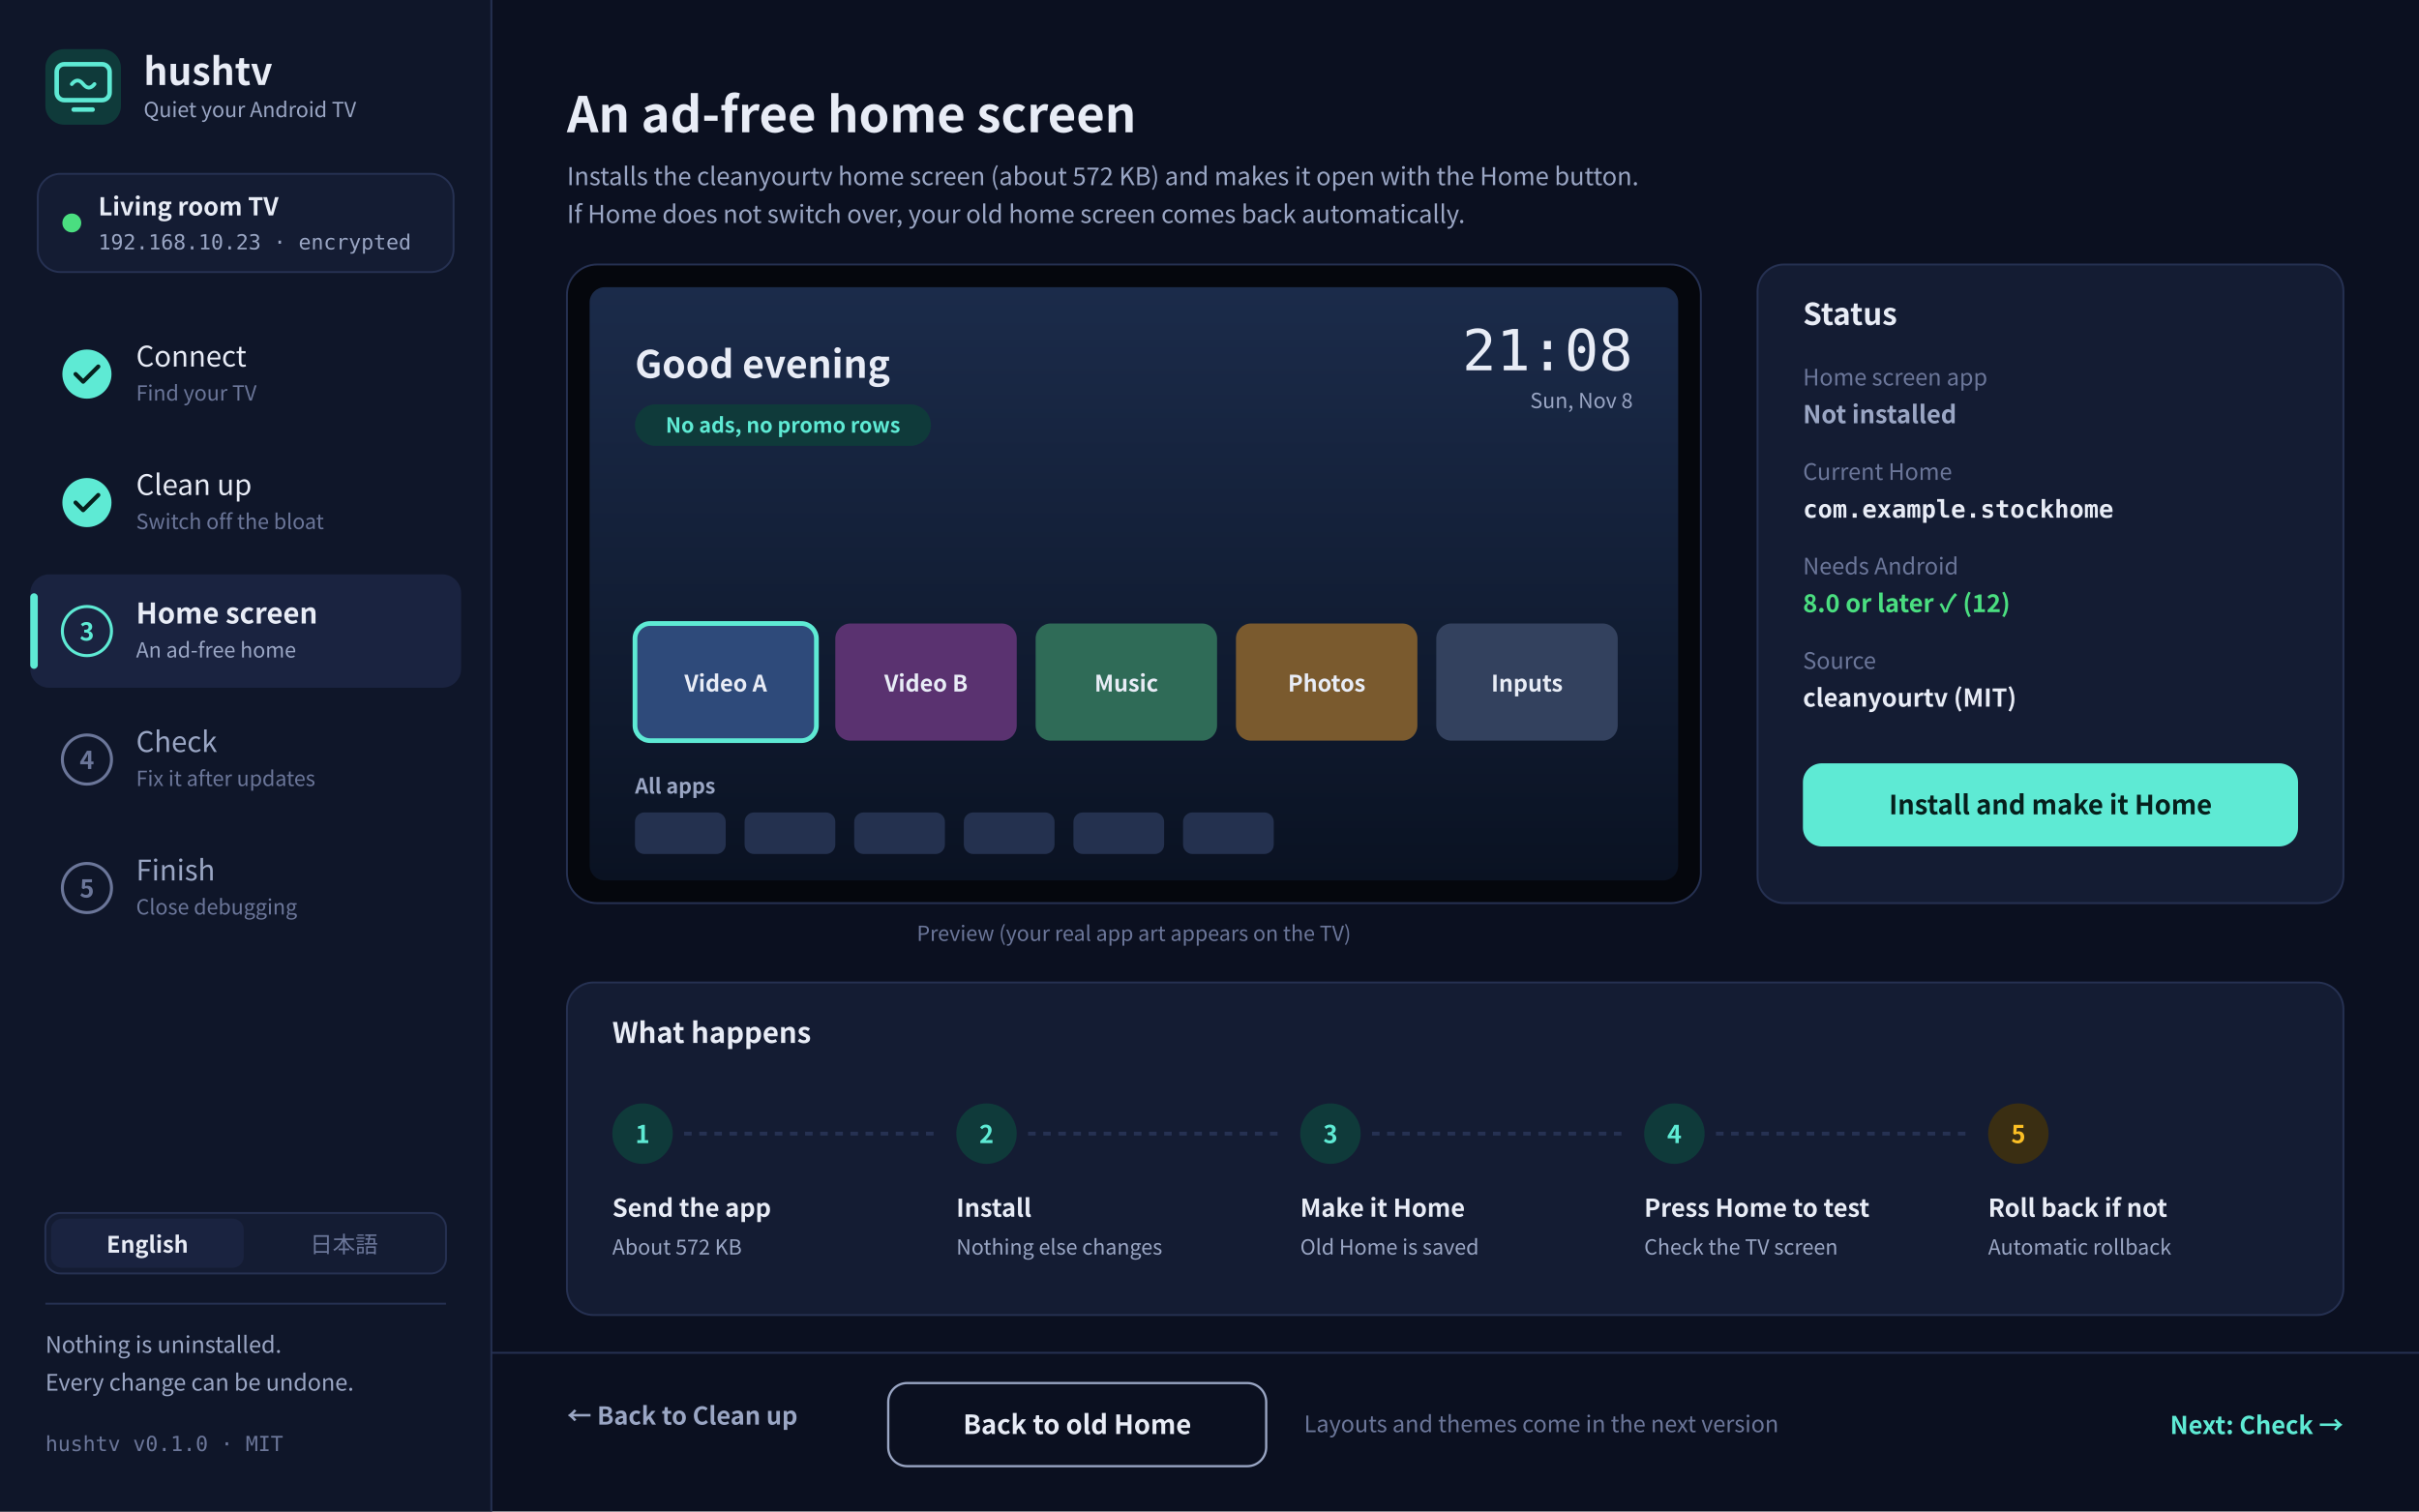
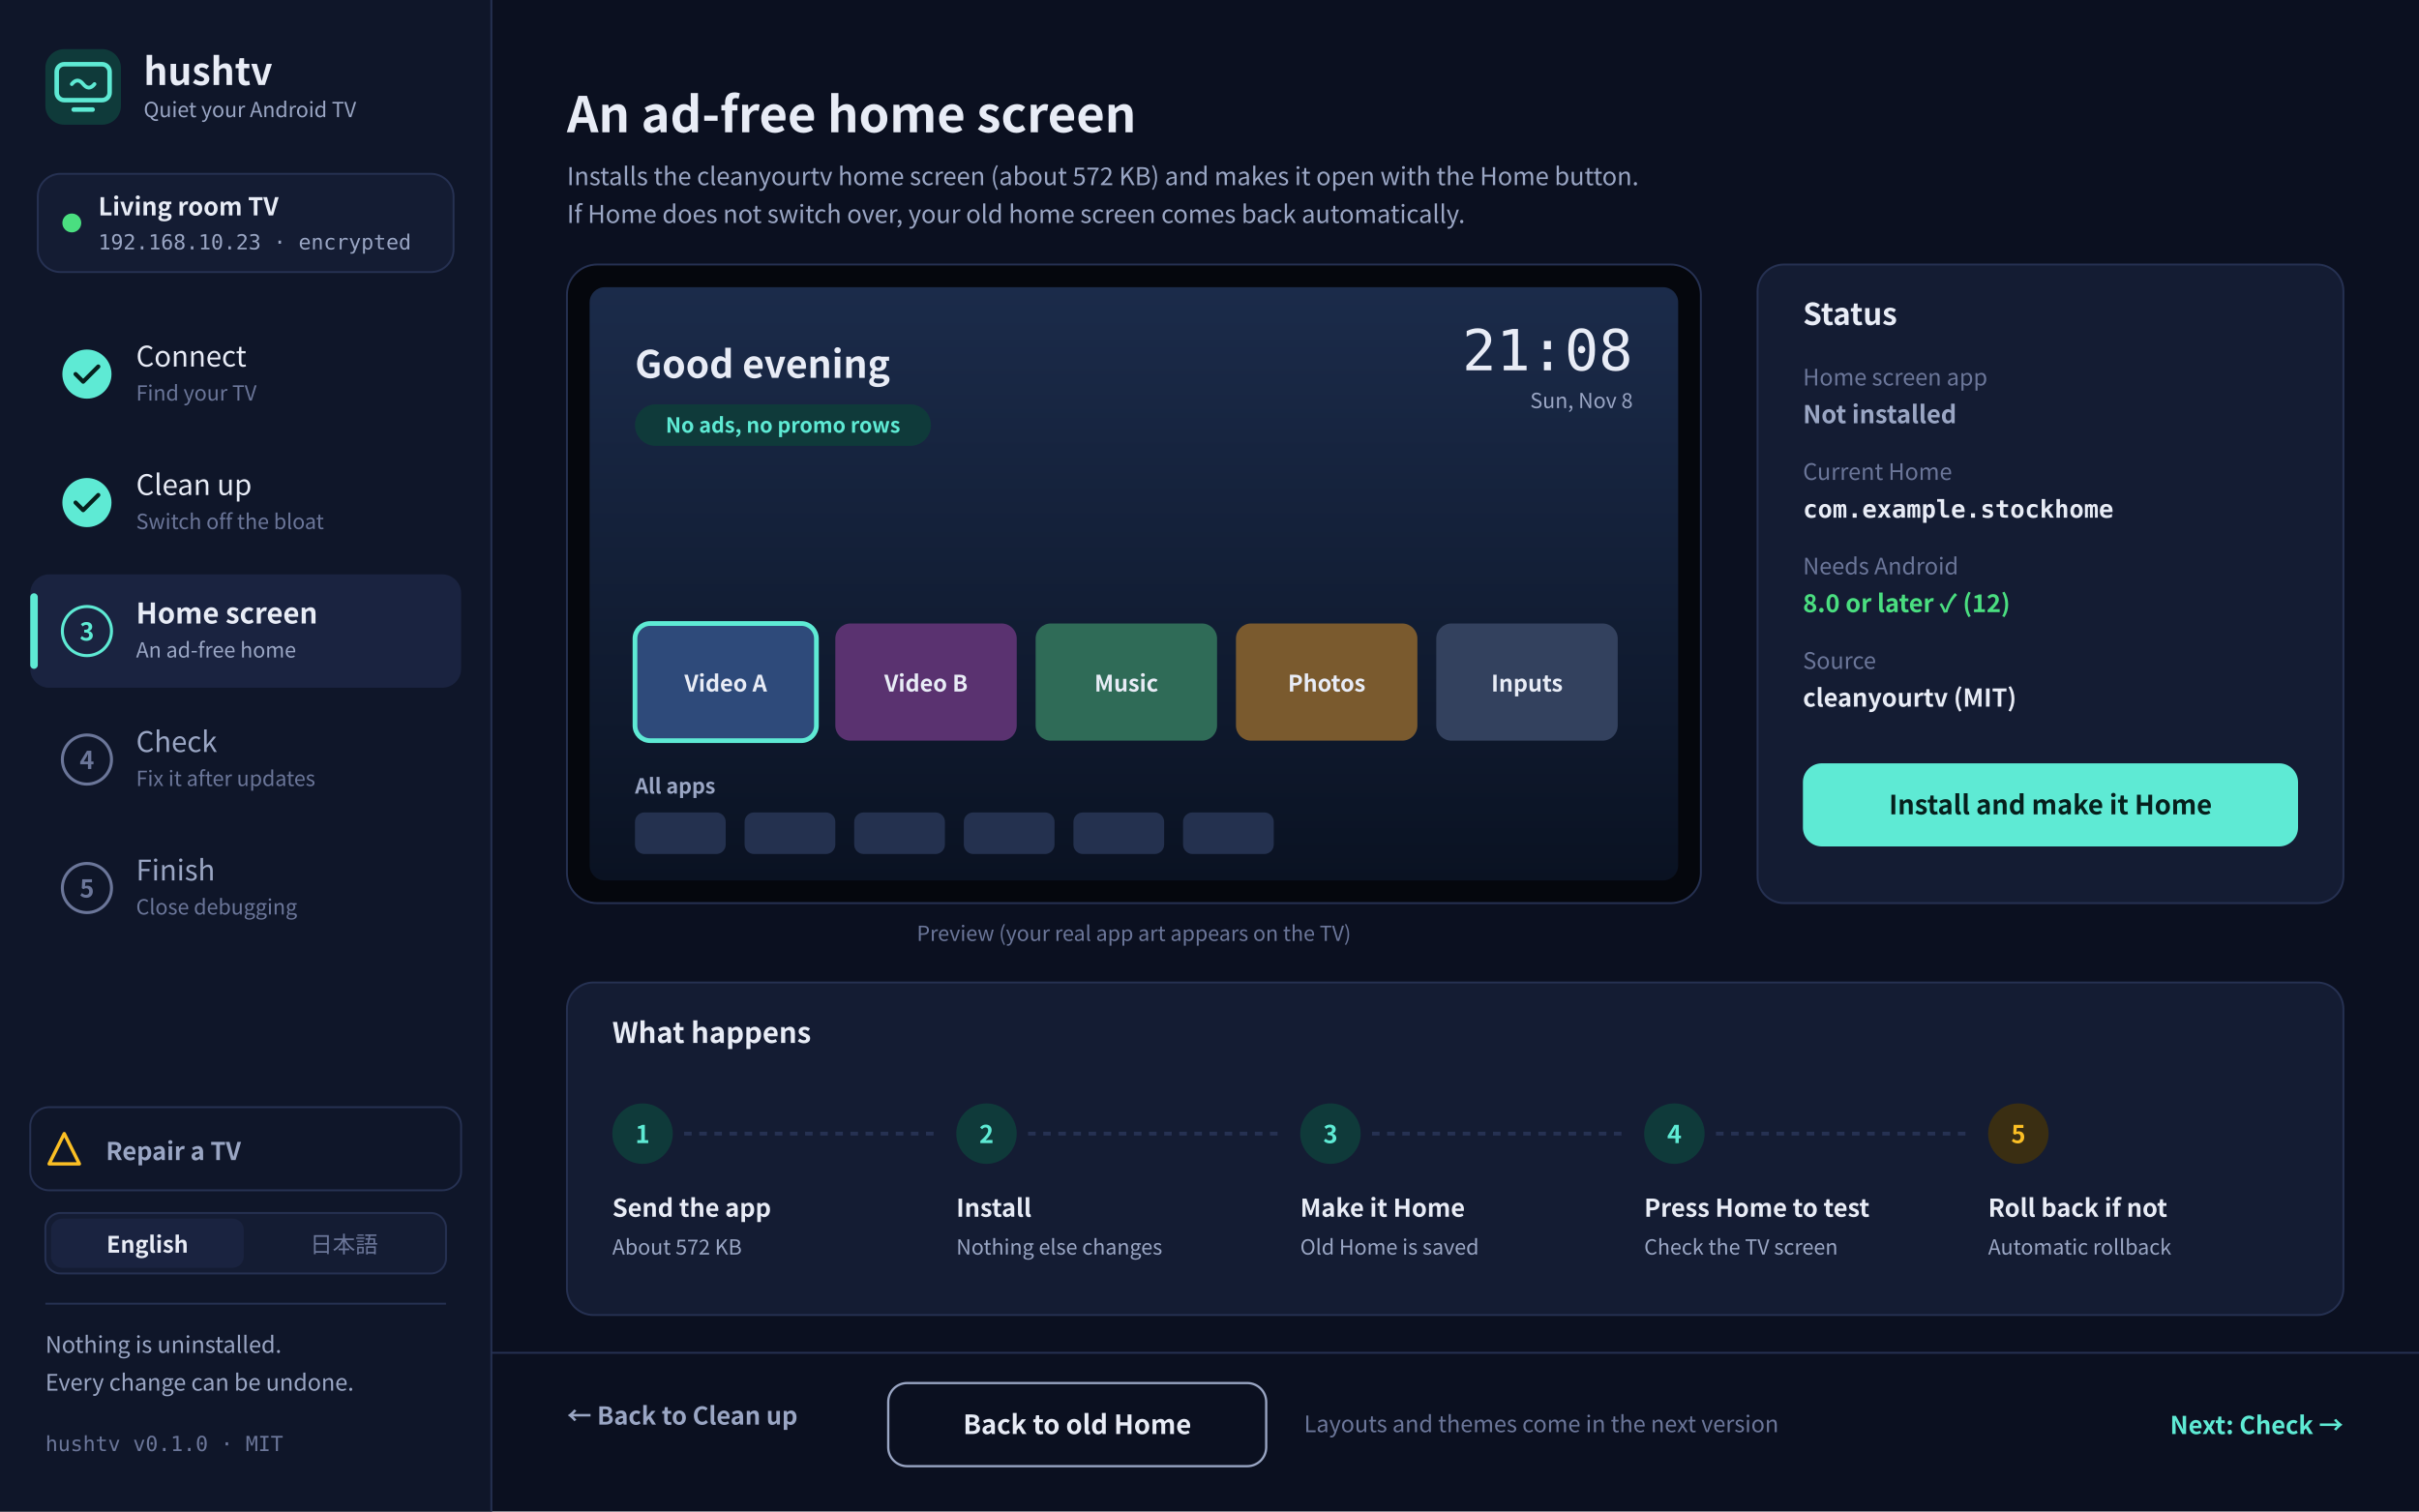
<svg xmlns="http://www.w3.org/2000/svg" width="1280" height="800" viewBox="0 0 1280 800">
  <rect width="1280" height="800" fill="#0B1020" />
  <rect x="0" y="0" width="260" height="800" rx="0" fill="#0F1629" opacity="1" />
  <line x1="260" y1="0" x2="260" y2="800" stroke="#263152" />
  <rect x="24" y="26" width="40" height="40" rx="10" fill="#0F3A3A" opacity="1" />
  <g transform="translate(30,34) scale(1.0)">
    <rect x="0" y="0" width="28" height="19" rx="4" fill="none" stroke="#5EEAD4" stroke-width="2.4" />
    <path d="M9 24h10" stroke="#5EEAD4" stroke-width="2.4" stroke-linecap="round" />
    <path d="M8 10.5c2-2.5 4-2.5 6 0s4 2.5 6 0" stroke="#5EEAD4" stroke-width="2" fill="none" stroke-linecap="round" />
  </g>
  <text x="76" y="45" font-family="'Noto Sans JP','Noto Sans CJK JP','Hiragino Sans','Yu Gothic UI',sans-serif" font-size="20" font-weight="700" fill="#E8ECF6" text-anchor="start" opacity="1">hushtv</text>
  <text x="76" y="62" font-family="'Noto Sans JP','Noto Sans CJK JP','Hiragino Sans','Yu Gothic UI',sans-serif" font-size="11" font-weight="400" fill="#9AA6C4" text-anchor="start" opacity="1">Quiet your Android TV</text>
  <rect x="20" y="92" width="220" height="52" rx="12" fill="#141C33" stroke="#263152" stroke-width="1" opacity="1" />
  <circle cx="38" cy="118" r="5" fill="#4ADE80" />
  <text x="52" y="114" font-family="'Noto Sans JP','Noto Sans CJK JP','Hiragino Sans','Yu Gothic UI',sans-serif" font-size="13" font-weight="600" fill="#E8ECF6" text-anchor="start" opacity="1">Living room TV</text>
  <text x="52" y="132" font-family="'JetBrains Mono','SFMono-Regular',Consolas,monospace" font-size="11" font-weight="400" fill="#9AA6C4" text-anchor="start" opacity="1">192.168.10.23 · encrypted</text>
  <circle cx="46" cy="198" r="13" fill="#5EEAD4" />
  <path d="M40 198l4 4 8-8" stroke="#06201D" stroke-width="2.2" fill="none" stroke-linecap="round" stroke-linejoin="round" />
  <text x="72" y="194" font-family="'Noto Sans JP','Noto Sans CJK JP','Hiragino Sans','Yu Gothic UI',sans-serif" font-size="15" font-weight="500" fill="#E8ECF6" text-anchor="start" opacity="1">Connect</text>
  <text x="72" y="212" font-family="'Noto Sans JP','Noto Sans CJK JP','Hiragino Sans','Yu Gothic UI',sans-serif" font-size="11" font-weight="400" fill="#6B7699" text-anchor="start" opacity="1">Find your TV</text>
  <circle cx="46" cy="266" r="13" fill="#5EEAD4" />
  <path d="M40 266l4 4 8-8" stroke="#06201D" stroke-width="2.2" fill="none" stroke-linecap="round" stroke-linejoin="round" />
  <text x="72" y="262" font-family="'Noto Sans JP','Noto Sans CJK JP','Hiragino Sans','Yu Gothic UI',sans-serif" font-size="15" font-weight="500" fill="#E8ECF6" text-anchor="start" opacity="1">Clean up</text>
  <text x="72" y="280" font-family="'Noto Sans JP','Noto Sans CJK JP','Hiragino Sans','Yu Gothic UI',sans-serif" font-size="11" font-weight="400" fill="#6B7699" text-anchor="start" opacity="1">Switch off the bloat</text>
  <rect x="16" y="304" width="228" height="60" rx="10" fill="#1A2340" opacity="1" />
  <rect x="16" y="314" width="4" height="40" rx="2" fill="#5EEAD4" opacity="1" />
  <circle cx="46" cy="334" r="13" fill="none" stroke="#5EEAD4" stroke-width="1.6" />
  <text x="46" y="339" font-family="'Noto Sans JP','Noto Sans CJK JP','Hiragino Sans','Yu Gothic UI',sans-serif" font-size="13" font-weight="700" fill="#5EEAD4" text-anchor="middle" opacity="1">3</text>
  <text x="72" y="330" font-family="'Noto Sans JP','Noto Sans CJK JP','Hiragino Sans','Yu Gothic UI',sans-serif" font-size="15" font-weight="700" fill="#E8ECF6" text-anchor="start" opacity="1">Home screen</text>
  <text x="72" y="348" font-family="'Noto Sans JP','Noto Sans CJK JP','Hiragino Sans','Yu Gothic UI',sans-serif" font-size="11" font-weight="400" fill="#9AA6C4" text-anchor="start" opacity="1">An ad-free home</text>
  <circle cx="46" cy="402" r="13" fill="none" stroke="#6B7699" stroke-width="1.6" />
  <text x="46" y="407" font-family="'Noto Sans JP','Noto Sans CJK JP','Hiragino Sans','Yu Gothic UI',sans-serif" font-size="13" font-weight="700" fill="#6B7699" text-anchor="middle" opacity="1">4</text>
  <text x="72" y="398" font-family="'Noto Sans JP','Noto Sans CJK JP','Hiragino Sans','Yu Gothic UI',sans-serif" font-size="15" font-weight="500" fill="#9AA6C4" text-anchor="start" opacity="1">Check</text>
  <text x="72" y="416" font-family="'Noto Sans JP','Noto Sans CJK JP','Hiragino Sans','Yu Gothic UI',sans-serif" font-size="11" font-weight="400" fill="#6B7699" text-anchor="start" opacity="1">Fix it after updates</text>
  <circle cx="46" cy="470" r="13" fill="none" stroke="#6B7699" stroke-width="1.6" />
  <text x="46" y="475" font-family="'Noto Sans JP','Noto Sans CJK JP','Hiragino Sans','Yu Gothic UI',sans-serif" font-size="13" font-weight="700" fill="#6B7699" text-anchor="middle" opacity="1">5</text>
  <text x="72" y="466" font-family="'Noto Sans JP','Noto Sans CJK JP','Hiragino Sans','Yu Gothic UI',sans-serif" font-size="15" font-weight="500" fill="#9AA6C4" text-anchor="start" opacity="1">Finish</text>
  <text x="72" y="484" font-family="'Noto Sans JP','Noto Sans CJK JP','Hiragino Sans','Yu Gothic UI',sans-serif" font-size="11" font-weight="400" fill="#6B7699" text-anchor="start" opacity="1">Close debugging</text>
+   <rect x="16" y="586" width="228" height="44" rx="10" fill="#0F1629" stroke="#263152" stroke-width="1" opacity="1" />
+   <path d="M34 600l8 16h-16z" fill="none" stroke="#FBBF24" stroke-width="1.8" stroke-linejoin="round" />
+   <text x="56" y="614" font-family="'Noto Sans JP','Noto Sans CJK JP','Hiragino Sans','Yu Gothic UI',sans-serif" font-size="13" font-weight="700" fill="#9AA6C4" text-anchor="start" opacity="1">Repair a TV</text>
  <rect x="24" y="642" width="212" height="32" rx="8" fill="#141C33" stroke="#263152" stroke-width="1" opacity="1" />
  <rect x="27" y="645" width="102" height="26" rx="6" fill="#1A2340" opacity="1" />
  <text x="78" y="663" font-family="'Noto Sans JP','Noto Sans CJK JP','Hiragino Sans','Yu Gothic UI',sans-serif" font-size="12" font-weight="700" fill="#E8ECF6" text-anchor="middle">English</text>
  <text x="182" y="663" font-family="'Noto Sans JP','Noto Sans CJK JP','Hiragino Sans','Yu Gothic UI',sans-serif" font-size="12" font-weight="400" fill="#6B7699" text-anchor="middle">日本語</text>
  <line x1="24" y1="690" x2="236" y2="690" stroke="#263152" />
  <text x="24" y="716" font-family="'Noto Sans JP','Noto Sans CJK JP','Hiragino Sans','Yu Gothic UI',sans-serif" font-size="12" font-weight="400" fill="#9AA6C4" text-anchor="start" opacity="1">Nothing is uninstalled.</text>
  <text x="24" y="736" font-family="'Noto Sans JP','Noto Sans CJK JP','Hiragino Sans','Yu Gothic UI',sans-serif" font-size="12" font-weight="400" fill="#9AA6C4" text-anchor="start" opacity="1">Every change can be undone.</text>
  <text x="24" y="768" font-family="'JetBrains Mono','SFMono-Regular',Consolas,monospace" font-size="11" font-weight="400" fill="#6B7699" text-anchor="start" opacity="1">hushtv v0.1.0 · MIT</text>
  <text x="300" y="70" font-family="'Noto Sans JP','Noto Sans CJK JP','Hiragino Sans','Yu Gothic UI',sans-serif" font-size="26" font-weight="700" fill="#E8ECF6" text-anchor="start" opacity="1">An ad-free home screen</text>
  <text x="300" y="98" font-family="'Noto Sans JP','Noto Sans CJK JP','Hiragino Sans','Yu Gothic UI',sans-serif" font-size="13" font-weight="400" fill="#9AA6C4" text-anchor="start" opacity="1">Installs the cleanyourtv home screen (about 572 KB) and makes it open with the Home button.</text>
  <text x="300" y="118" font-family="'Noto Sans JP','Noto Sans CJK JP','Hiragino Sans','Yu Gothic UI',sans-serif" font-size="13" font-weight="400" fill="#9AA6C4" text-anchor="start" opacity="1">If Home does not switch over, your old home screen comes back automatically.</text>
  <defs>
    <linearGradient id="sky" x1="0" y1="0" x2="0" y2="1">
      <stop offset="0" stop-color="#1B2B4A" />
      <stop offset="1" stop-color="#0A1222" />
    </linearGradient>
  </defs>
  <rect x="300" y="140" width="600" height="338" rx="16" fill="#05070D" stroke="#263152" stroke-width="1" opacity="1" />
  <rect x="312" y="152" width="576" height="314" rx="8" fill="url(#sky)" opacity="1" />
  <text x="336" y="200" font-family="'Noto Sans JP','Noto Sans CJK JP','Hiragino Sans','Yu Gothic UI',sans-serif" font-size="20" font-weight="600" fill="#E8ECF6" text-anchor="start" opacity="1">Good evening</text>
  <text x="864" y="196" font-family="'JetBrains Mono','SFMono-Regular',Consolas,monospace" font-size="30" font-weight="300" fill="#E8ECF6" text-anchor="end" opacity="1">21:08</text>
  <text x="864" y="216" font-family="'Noto Sans JP','Noto Sans CJK JP','Hiragino Sans','Yu Gothic UI',sans-serif" font-size="11" font-weight="400" fill="#9AA6C4" text-anchor="end" opacity="1">Sun, Nov 8</text>
  <rect x="336" y="330" width="96" height="62" rx="8" fill="#2E4A7A" stroke="#5EEAD4" stroke-width="2.5" opacity="1" />
  <text x="384" y="366" font-family="'Noto Sans JP','Noto Sans CJK JP','Hiragino Sans','Yu Gothic UI',sans-serif" font-size="12" font-weight="600" fill="#E8ECF6" text-anchor="middle" opacity="1">Video A</text>
  <rect x="442" y="330" width="96" height="62" rx="8" fill="#5A3270" opacity="1" />
  <text x="490" y="366" font-family="'Noto Sans JP','Noto Sans CJK JP','Hiragino Sans','Yu Gothic UI',sans-serif" font-size="12" font-weight="600" fill="#E8ECF6" text-anchor="middle" opacity="1">Video B</text>
  <rect x="548" y="330" width="96" height="62" rx="8" fill="#2F6B57" opacity="1" />
  <text x="596" y="366" font-family="'Noto Sans JP','Noto Sans CJK JP','Hiragino Sans','Yu Gothic UI',sans-serif" font-size="12" font-weight="600" fill="#E8ECF6" text-anchor="middle" opacity="1">Music</text>
  <rect x="654" y="330" width="96" height="62" rx="8" fill="#7A5A2E" opacity="1" />
  <text x="702" y="366" font-family="'Noto Sans JP','Noto Sans CJK JP','Hiragino Sans','Yu Gothic UI',sans-serif" font-size="12" font-weight="600" fill="#E8ECF6" text-anchor="middle" opacity="1">Photos</text>
  <rect x="760" y="330" width="96" height="62" rx="8" fill="#33415E" opacity="1" />
  <text x="808" y="366" font-family="'Noto Sans JP','Noto Sans CJK JP','Hiragino Sans','Yu Gothic UI',sans-serif" font-size="12" font-weight="600" fill="#E8ECF6" text-anchor="middle" opacity="1">Inputs</text>
  <text x="336" y="420" font-family="'Noto Sans JP','Noto Sans CJK JP','Hiragino Sans','Yu Gothic UI',sans-serif" font-size="11" font-weight="600" fill="#9AA6C4" text-anchor="start" opacity="1">All apps</text>
  <rect x="336" y="430" width="48" height="22" rx="5" fill="#24314F" opacity="1" />
  <rect x="394" y="430" width="48" height="22" rx="5" fill="#24314F" opacity="1" />
  <rect x="452" y="430" width="48" height="22" rx="5" fill="#24314F" opacity="1" />
  <rect x="510" y="430" width="48" height="22" rx="5" fill="#24314F" opacity="1" />
  <rect x="568" y="430" width="48" height="22" rx="5" fill="#24314F" opacity="1" />
  <rect x="626" y="430" width="48" height="22" rx="5" fill="#24314F" opacity="1" />
  <rect x="336" y="214" width="156.6" height="22" rx="11" fill="#0F3A3A" opacity="1" />
  <text x="414.3" y="229" font-family="'Noto Sans JP','Noto Sans CJK JP','Hiragino Sans','Yu Gothic UI',sans-serif" font-size="11" font-weight="600" fill="#5EEAD4" text-anchor="middle" opacity="1">No ads, no promo rows</text>
  <text x="600" y="498" font-family="'Noto Sans JP','Noto Sans CJK JP','Hiragino Sans','Yu Gothic UI',sans-serif" font-size="11" font-weight="400" fill="#6B7699" text-anchor="middle" opacity="1">Preview (your real app art appears on the TV)</text>
  <rect x="930" y="140" width="310" height="338" rx="14" fill="#141C33" stroke="#263152" stroke-width="1" opacity="1" />
  <text x="954" y="172" font-family="'Noto Sans JP','Noto Sans CJK JP','Hiragino Sans','Yu Gothic UI',sans-serif" font-size="16" font-weight="700" fill="#E8ECF6" text-anchor="start" opacity="1">Status</text>
  <text x="954" y="204" font-family="'Noto Sans JP','Noto Sans CJK JP','Hiragino Sans','Yu Gothic UI',sans-serif" font-size="12" font-weight="400" fill="#6B7699" text-anchor="start" opacity="1">Home screen app</text>
  <text x="954" y="224" font-family="'Noto Sans JP','Noto Sans CJK JP','Hiragino Sans','Yu Gothic UI',sans-serif" font-size="13" font-weight="600" fill="#9AA6C4" text-anchor="start" opacity="1">Not installed</text>
  <text x="954" y="254" font-family="'Noto Sans JP','Noto Sans CJK JP','Hiragino Sans','Yu Gothic UI',sans-serif" font-size="12" font-weight="400" fill="#6B7699" text-anchor="start" opacity="1">Current Home</text>
  <text x="954" y="274" font-family="'JetBrains Mono','SFMono-Regular',Consolas,monospace" font-size="13" font-weight="600" fill="#E8ECF6" text-anchor="start" opacity="1">com.example.stockhome</text>
  <text x="954" y="304" font-family="'Noto Sans JP','Noto Sans CJK JP','Hiragino Sans','Yu Gothic UI',sans-serif" font-size="12" font-weight="400" fill="#6B7699" text-anchor="start" opacity="1">Needs Android</text>
  <text x="954" y="324" font-family="'Noto Sans JP','Noto Sans CJK JP','Hiragino Sans','Yu Gothic UI',sans-serif" font-size="13" font-weight="600" fill="#4ADE80" text-anchor="start" opacity="1">8.0 or later ✓ (12)</text>
  <text x="954" y="354" font-family="'Noto Sans JP','Noto Sans CJK JP','Hiragino Sans','Yu Gothic UI',sans-serif" font-size="12" font-weight="400" fill="#6B7699" text-anchor="start" opacity="1">Source</text>
  <text x="954" y="374" font-family="'Noto Sans JP','Noto Sans CJK JP','Hiragino Sans','Yu Gothic UI',sans-serif" font-size="13" font-weight="600" fill="#E8ECF6" text-anchor="start" opacity="1">cleanyourtv (MIT)</text>
  <rect x="954" y="404" width="262" height="44" rx="10" fill="#5EEAD4" opacity="1" />
  <text x="1085.0" y="431.0" font-family="'Noto Sans JP','Noto Sans CJK JP','Hiragino Sans','Yu Gothic UI',sans-serif" font-size="14" font-weight="700" fill="#06201D" text-anchor="middle" opacity="1">Install and make it Home</text>
  <rect x="300" y="520" width="940" height="176" rx="14" fill="#141C33" stroke="#263152" stroke-width="1" opacity="1" />
  <text x="324" y="552" font-family="'Noto Sans JP','Noto Sans CJK JP','Hiragino Sans','Yu Gothic UI',sans-serif" font-size="15" font-weight="700" fill="#E8ECF6" text-anchor="start" opacity="1">What happens</text>
  <circle cx="340" cy="600" r="16" fill="#0F3A3A" />
  <text x="340" y="605" font-family="'Noto Sans JP','Noto Sans CJK JP','Hiragino Sans','Yu Gothic UI',sans-serif" font-size="13" font-weight="700" fill="#5EEAD4" text-anchor="middle" opacity="1">1</text>
  <line x1="362" y1="600" x2="494" y2="600" stroke="#263152" stroke-width="2" stroke-dasharray="4 4" />
  <text x="324" y="644" font-family="'Noto Sans JP','Noto Sans CJK JP','Hiragino Sans','Yu Gothic UI',sans-serif" font-size="13" font-weight="600" fill="#E8ECF6" text-anchor="start" opacity="1">Send the app</text>
  <text x="324" y="664" font-family="'Noto Sans JP','Noto Sans CJK JP','Hiragino Sans','Yu Gothic UI',sans-serif" font-size="11" font-weight="400" fill="#9AA6C4" text-anchor="start" opacity="1">About 572 KB</text>
  <circle cx="522" cy="600" r="16" fill="#0F3A3A" />
  <text x="522" y="605" font-family="'Noto Sans JP','Noto Sans CJK JP','Hiragino Sans','Yu Gothic UI',sans-serif" font-size="13" font-weight="700" fill="#5EEAD4" text-anchor="middle" opacity="1">2</text>
  <line x1="544" y1="600" x2="676" y2="600" stroke="#263152" stroke-width="2" stroke-dasharray="4 4" />
  <text x="506" y="644" font-family="'Noto Sans JP','Noto Sans CJK JP','Hiragino Sans','Yu Gothic UI',sans-serif" font-size="13" font-weight="600" fill="#E8ECF6" text-anchor="start" opacity="1">Install</text>
  <text x="506" y="664" font-family="'Noto Sans JP','Noto Sans CJK JP','Hiragino Sans','Yu Gothic UI',sans-serif" font-size="11" font-weight="400" fill="#9AA6C4" text-anchor="start" opacity="1">Nothing else changes</text>
  <circle cx="704" cy="600" r="16" fill="#0F3A3A" />
  <text x="704" y="605" font-family="'Noto Sans JP','Noto Sans CJK JP','Hiragino Sans','Yu Gothic UI',sans-serif" font-size="13" font-weight="700" fill="#5EEAD4" text-anchor="middle" opacity="1">3</text>
  <line x1="726" y1="600" x2="858" y2="600" stroke="#263152" stroke-width="2" stroke-dasharray="4 4" />
  <text x="688" y="644" font-family="'Noto Sans JP','Noto Sans CJK JP','Hiragino Sans','Yu Gothic UI',sans-serif" font-size="13" font-weight="600" fill="#E8ECF6" text-anchor="start" opacity="1">Make it Home</text>
  <text x="688" y="664" font-family="'Noto Sans JP','Noto Sans CJK JP','Hiragino Sans','Yu Gothic UI',sans-serif" font-size="11" font-weight="400" fill="#9AA6C4" text-anchor="start" opacity="1">Old Home is saved</text>
  <circle cx="886" cy="600" r="16" fill="#0F3A3A" />
  <text x="886" y="605" font-family="'Noto Sans JP','Noto Sans CJK JP','Hiragino Sans','Yu Gothic UI',sans-serif" font-size="13" font-weight="700" fill="#5EEAD4" text-anchor="middle" opacity="1">4</text>
  <line x1="908" y1="600" x2="1040" y2="600" stroke="#263152" stroke-width="2" stroke-dasharray="4 4" />
  <text x="870" y="644" font-family="'Noto Sans JP','Noto Sans CJK JP','Hiragino Sans','Yu Gothic UI',sans-serif" font-size="13" font-weight="600" fill="#E8ECF6" text-anchor="start" opacity="1">Press Home to test</text>
  <text x="870" y="664" font-family="'Noto Sans JP','Noto Sans CJK JP','Hiragino Sans','Yu Gothic UI',sans-serif" font-size="11" font-weight="400" fill="#9AA6C4" text-anchor="start" opacity="1">Check the TV screen</text>
  <circle cx="1068" cy="600" r="16" fill="#3A2E12" />
  <text x="1068" y="605" font-family="'Noto Sans JP','Noto Sans CJK JP','Hiragino Sans','Yu Gothic UI',sans-serif" font-size="13" font-weight="700" fill="#FBBF24" text-anchor="middle" opacity="1">5</text>
  <text x="1052" y="644" font-family="'Noto Sans JP','Noto Sans CJK JP','Hiragino Sans','Yu Gothic UI',sans-serif" font-size="13" font-weight="600" fill="#E8ECF6" text-anchor="start" opacity="1">Roll back if not</text>
  <text x="1052" y="664" font-family="'Noto Sans JP','Noto Sans CJK JP','Hiragino Sans','Yu Gothic UI',sans-serif" font-size="11" font-weight="400" fill="#9AA6C4" text-anchor="start" opacity="1">Automatic rollback</text>
  <line x1="260" y1="716" x2="1280" y2="716" stroke="#263152" />
  <text x="300" y="754" font-family="'Noto Sans JP','Noto Sans CJK JP','Hiragino Sans','Yu Gothic UI',sans-serif" font-size="13" font-weight="600" fill="#9AA6C4" text-anchor="start" opacity="1">← Back to Clean up</text>
  <rect x="470" y="732" width="200" height="44" rx="10" fill="none" stroke="#9AA6C4" stroke-width="1.2" opacity="1" />
  <text x="570.0" y="759.0" font-family="'Noto Sans JP','Noto Sans CJK JP','Hiragino Sans','Yu Gothic UI',sans-serif" font-size="14" font-weight="600" fill="#E8ECF6" text-anchor="middle" opacity="1">Back to old Home</text>
  <text x="690" y="758" font-family="'Noto Sans JP','Noto Sans CJK JP','Hiragino Sans','Yu Gothic UI',sans-serif" font-size="12" font-weight="400" fill="#6B7699" text-anchor="start" opacity="1">Layouts and themes come in the next version</text>
  <text x="1240" y="759" font-family="'Noto Sans JP','Noto Sans CJK JP','Hiragino Sans','Yu Gothic UI',sans-serif" font-size="13" font-weight="600" fill="#5EEAD4" text-anchor="end" opacity="1">Next: Check →</text>
</svg>
